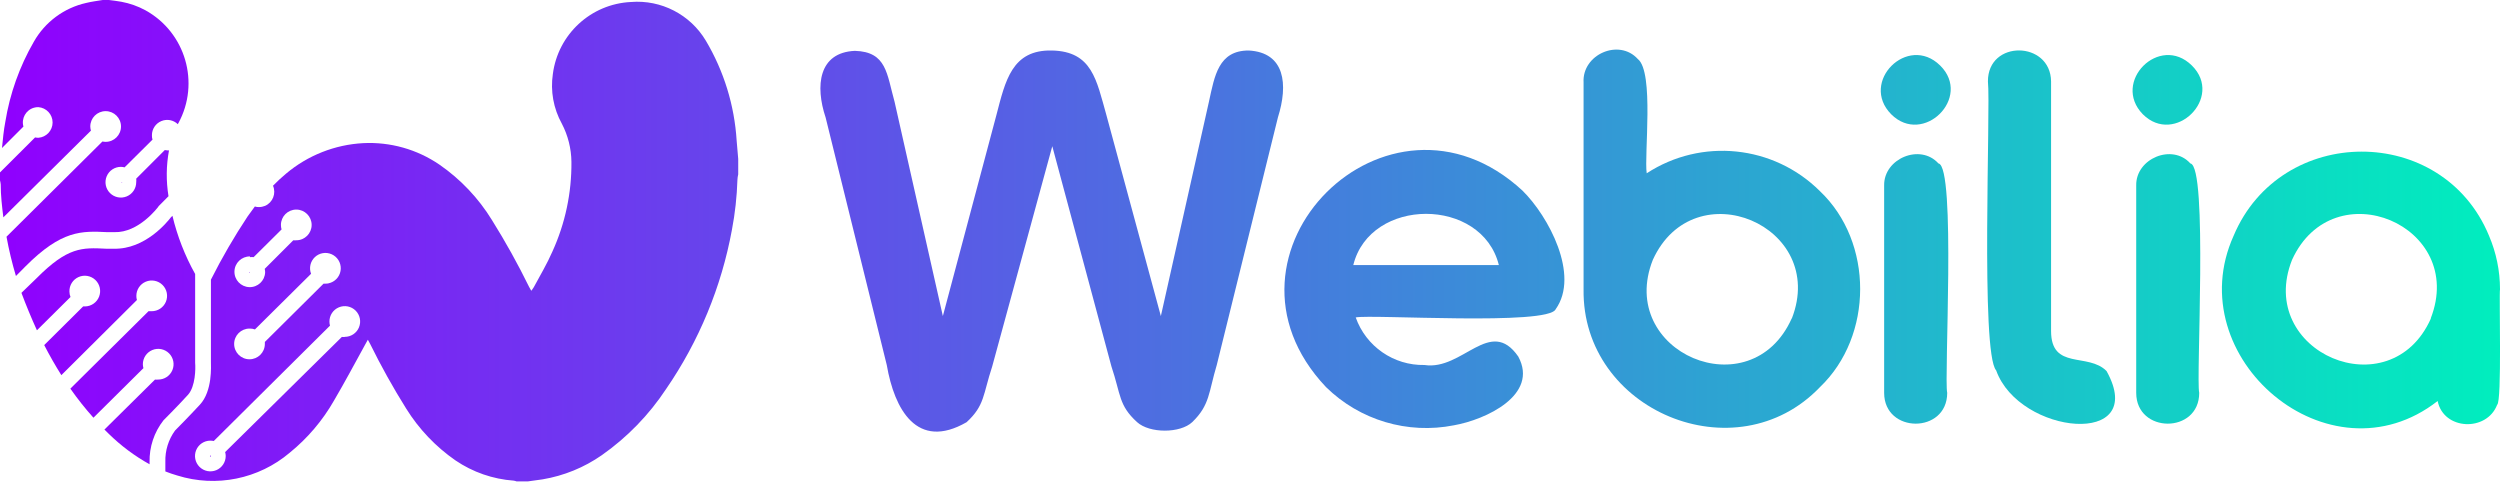
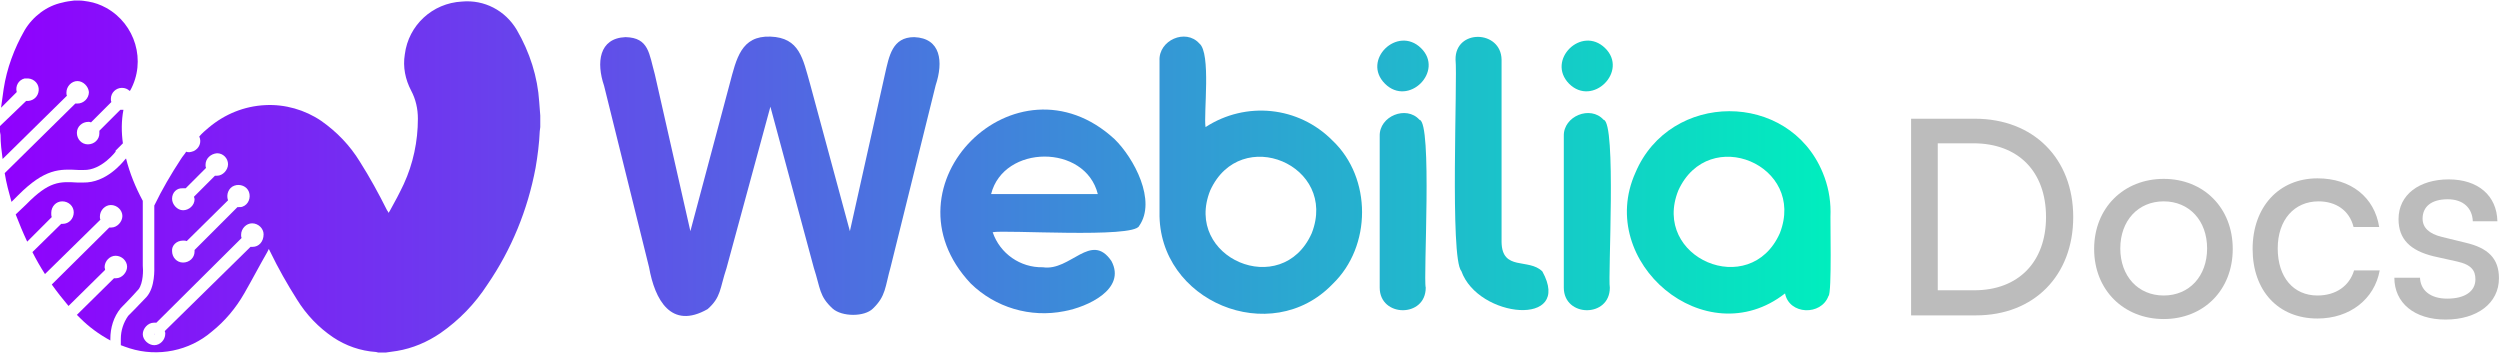
- <svg xmlns="http://www.w3.org/2000/svg" xmlns:xlink="http://www.w3.org/1999/xlink" id="Layer_1" data-name="Layer 1" viewBox="0 0 350 67.39">
-   <defs>
-     <style>.cls-1{fill:url(#linear-gradient);}.cls-2{fill:url(#linear-gradient-2);}.cls-3{fill:url(#linear-gradient-3);}.cls-4{fill:url(#linear-gradient-4);}.cls-5{fill:url(#linear-gradient-5);}.cls-6{fill:url(#linear-gradient-6);}.cls-7{fill:url(#linear-gradient-7);}.cls-8{fill:url(#linear-gradient-8);}.cls-9{fill:url(#linear-gradient-9);}.cls-10{fill:url(#linear-gradient-10);}.cls-11{fill:url(#linear-gradient-11);}.cls-12{fill:url(#linear-gradient-12);}.cls-13{fill:url(#linear-gradient-15);}</style>
-     <linearGradient id="linear-gradient" y1="82.47" x2="349.99" y2="82.47" gradientTransform="matrix(1, 0, 0, -1, 0, 101.79)" gradientUnits="userSpaceOnUse">
-       <stop offset="0" stop-color="#9000fe" />
-       <stop offset="1" stop-color="#00eebe" />
-     </linearGradient>
-     <linearGradient id="linear-gradient-2" x1="0.01" y1="54.21" x2="350" y2="54.21" xlink:href="#linear-gradient" />
-     <linearGradient id="linear-gradient-3" x1="0.01" y1="76.23" x2="350" y2="76.23" xlink:href="#linear-gradient" />
-     <linearGradient id="linear-gradient-4" x1="0.01" y1="63.67" x2="350" y2="63.67" xlink:href="#linear-gradient" />
-     <linearGradient id="linear-gradient-5" x1="0.01" y1="67.96" x2="350" y2="67.96" xlink:href="#linear-gradient" />
-     <linearGradient id="linear-gradient-6" x1="0.01" y1="37.94" x2="350" y2="37.94" xlink:href="#linear-gradient" />
-     <linearGradient id="linear-gradient-7" x1="0.01" y1="68.05" x2="350" y2="68.05" xlink:href="#linear-gradient" />
-     <linearGradient id="linear-gradient-8" x1="0.01" y1="61.34" x2="350" y2="61.34" xlink:href="#linear-gradient" />
-     <linearGradient id="linear-gradient-9" x1="0.01" y1="68.36" x2="350" y2="68.36" xlink:href="#linear-gradient" />
-     <linearGradient id="linear-gradient-10" x1="0.01" y1="89.25" x2="350" y2="89.25" xlink:href="#linear-gradient" />
-     <linearGradient id="linear-gradient-11" x1="0.01" y1="61.33" x2="350" y2="61.33" xlink:href="#linear-gradient" />
-     <linearGradient id="linear-gradient-12" x1="0.01" y1="68.59" x2="350" y2="68.59" xlink:href="#linear-gradient" />
-     <linearGradient id="linear-gradient-15" x1="0.01" y1="61.21" x2="350" y2="61.21" xlink:href="#linear-gradient" />
-   </defs>
-   <path class="cls-1" d="M15,32.5l1,0c3.44.12,6.11-3.5,6.14-3.53l.05-.08.05-.06,1.35-1.36a18.65,18.65,0,0,1,.07-6.41h-.17a2.68,2.68,0,0,1-.42-.05l-4,4a2.07,2.07,0,0,1,0,.5,2.15,2.15,0,1,1-2.14-2.15h0a2.24,2.24,0,0,1,.51.07l3.91-3.88a1.91,1.91,0,0,1-.08-.63,2.14,2.14,0,0,1,3.63-1.53c0-.05.05-.1.07-.14A11.68,11.68,0,0,0,20.36,1.44,11.41,11.41,0,0,0,17,.25C16.43.14,15.84.08,15.25,0h-.87c-.77.13-1.55.22-2.31.41A11.23,11.23,0,0,0,4.74,5.84a32.92,32.92,0,0,0-4,11.24C.51,18.28.4,19.5.28,20.72l3-3a2.14,2.14,0,0,1,1.48-2.64,2,2,0,0,1,.6-.08,2.15,2.15,0,0,1,0,4.29,2.3,2.3,0,0,1-.45-.05L0,24.14v1.11a3.45,3.45,0,0,1,.1.56c0,1.56.18,3.1.37,4.62L12.73,18.29a2.26,2.26,0,0,1-.09-.58,2.15,2.15,0,1,1,2.15,2.15h0a2.3,2.3,0,0,1-.45-.05L.91,33.14a51.77,51.77,0,0,0,1.32,5.5l1.32-1.33C8.64,32.19,11.45,32.33,15,32.5Z" />
-   <path class="cls-2" d="M27.32,50.81V50.7c0-.06,0-6,0-11.34v-1h0a31.88,31.88,0,0,1-3.18-8.15l-.22.22c-.47.62-3.6,4.51-8,4.39l-1.07,0c-3.36-.17-5.38-.26-9.76,4.16L3,41Q4,43.67,5.17,46.24l4.7-4.66a2.07,2.07,0,0,1-.15-.77,2.15,2.15,0,1,1,2.2,2.09h-.28L6.19,48.31q1.11,2.16,2.4,4.21L19.17,42a1.87,1.87,0,0,1-.08-.57,2.15,2.15,0,1,1,2.14,2.14h0a3.27,3.27,0,0,1-.44,0L9.85,54.41a43.69,43.69,0,0,0,3.23,4.07l7-6.94A2.18,2.18,0,0,1,20,51a2.15,2.15,0,1,1,2.14,2.14h0a2.2,2.2,0,0,1-.44,0l-7.08,7,.57.56A26.66,26.66,0,0,0,20.94,65v-.3a9.15,9.15,0,0,1,1.95-5.86v0s1.89-1.88,3.44-3.58C27.37,54.08,27.39,51.59,27.32,50.81Z" />
-   <path class="cls-3" d="M17,25.53a.09.09,0,0,0,.08.08h.05L17,25.5S17,25.52,17,25.53Z" />
-   <path class="cls-4" d="M35,38.17H35l-.1-.11a.09.09,0,0,0,0,.11Z" />
-   <path class="cls-5" d="M98.82,5.7A11.17,11.17,0,0,0,88.32.28,11.58,11.58,0,0,0,77.4,10.36a11,11,0,0,0,1.25,6.94A11.85,11.85,0,0,1,80,22.67a29.63,29.63,0,0,1-2.66,12.54c-.75,1.73-1.73,3.36-2.61,5-.08.15-.2.28-.35.5-.13-.23-.23-.39-.31-.55a103.73,103.73,0,0,0-5.19-9.34,25.93,25.93,0,0,0-7.37-7.78,17.36,17.36,0,0,0-10.67-3,18.28,18.28,0,0,0-10.78,4.26A24.24,24.24,0,0,0,38.22,26a2.15,2.15,0,0,1-1.11,2.82,2.26,2.26,0,0,1-.85.17,1.63,1.63,0,0,1-.58-.08c-.34.45-.67.91-1,1.37a86,86,0,0,0-5.15,8.87h0V50.65c0,.56.24,4.08-1.54,6-1.48,1.6-3.26,3.4-3.48,3.62a7.08,7.08,0,0,0-1.36,4.39V66c.54.21,1.1.41,1.67.57a16.65,16.65,0,0,0,15.74-3.19,26,26,0,0,0,6.2-7.3c1.53-2.6,2.94-5.26,4.39-7.89l.35-.63.31.57a101.94,101.94,0,0,0,5.06,9.08,24.72,24.72,0,0,0,6.9,7.25,16.66,16.66,0,0,0,8.15,2.83,1.91,1.91,0,0,1,.41.11h1.54c.7-.1,1.39-.18,2.09-.29a20.43,20.43,0,0,0,8.3-3.39,34.63,34.63,0,0,0,9-9.27,57.71,57.71,0,0,0,9.21-22.28,44.74,44.74,0,0,0,.77-7c0-.26.06-.51.11-.76V22.25c-.07-.86-.14-1.71-.22-2.57A31.18,31.18,0,0,0,98.82,5.7ZM35,36a2.21,2.21,0,0,1,.51,0l3.91-3.88a2.23,2.23,0,0,1-.09-.63,2.15,2.15,0,1,1,2.15,2.15h0a1.93,1.93,0,0,1-.42,0l-4,4a2.07,2.07,0,0,1,.06.5A2.15,2.15,0,1,1,35,35.9h0Zm0,10a2,2,0,0,1,.69.12l7.86-7.79a2.15,2.15,0,1,1,2.77,1.24,1.89,1.89,0,0,1-.78.14H45.3l-8.22,8.16a1.5,1.5,0,0,1,0,.3A2.15,2.15,0,1,1,34.92,46h0Zm13.3,1.17a2.18,2.18,0,0,1-.44,0L31.52,63.29a2,2,0,0,1,.08.54,2.15,2.15,0,1,1-2.15-2.14h0a2.61,2.61,0,0,1,.48.05L46.2,45.59a2.24,2.24,0,0,1-.08-.57,2.15,2.15,0,1,1,2.14,2.14h0Z" />
-   <path class="cls-6" d="M29.46,63.78a.07.07,0,0,0-.07.07.08.08,0,0,0,.07.08.09.09,0,0,0,.08-.08A.08.08,0,0,0,29.46,63.78Z" />
-   <path class="cls-7" d="M174.81,7.07c-4.23,0-4.77,3.57-5.55,7.13l-6.74,30.05L154.9,16.13c-1.4-4.95-2-8.93-7.62-9.06s-6.53,4.24-7.79,9.06L132,44.25l-6.76-30c-1.1-3.91-1.09-7-5.55-7.13-5.11.22-5.58,4.92-4.1,9.34l8.56,34.65c1.06,6.18,4.22,12,11.17,8,2.56-2.35,2.29-3.88,3.58-7.78l8.42-30.86L155.6,51.3c1.34,4,1,5.43,3.58,7.79,1.76,1.61,6.07,1.59,7.74,0,2.47-2.39,2.27-4.13,3.43-8l8.56-34.66C180.36,11.84,179.92,7.34,174.81,7.07Z" />
-   <path class="cls-8" d="M185.64,54.19a20,20,0,0,0,17.92,5.35c4.42-.78,11.91-4.23,9-9.62-3.93-5.68-7.8,2-13.14,1.18a10,10,0,0,1-9.62-6.66c2.21-.46,27,1.19,28-1.16,3.39-4.77-1-13-4.66-16.6C194.31,9.31,168,35.55,185.64,54.19Zm3.82-17.08c2.36-9.55,18-9.57,20.38,0Z" />
-   <path class="cls-9" d="M230.54,24.26c-.38-2.51,1.07-14.19-1.25-16-2.64-2.91-7.81-.63-7.59,3.28V40.49c-.26,17,21.32,26,33.09,13.71,7.49-7.15,7.53-20.31,0-27.44A19.37,19.37,0,0,0,230.54,24.26Zm20.3,20.32c-5.72,12.79-24.57,4.74-19.44-8.21,5.78-12.67,24.5-4.76,19.46,8.21Z" />
-   <path class="cls-10" d="M264.77,16c4.47,4.46,11.39-2.36,6.85-6.83S260.3,11.47,264.77,16Z" />
-   <path class="cls-11" d="M271.38,22.88c-2.55-2.83-7.67-.68-7.6,3.09V55c0,5.73,8.82,5.77,8.83,0C272.14,53.15,273.87,23.27,271.38,22.88Z" />
-   <path class="cls-12" d="M287.15,46.35V11.4c-.06-5.7-8.87-5.87-8.84,0,.4,3.65-1.06,38,1.15,40.45,3.24,9.08,21.42,10.84,15.46.1C292.34,49.32,287.16,51.87,287.15,46.35Z" />
-   <path class="cls-10" d="M300,16c4.47,4.46,11.39-2.36,6.86-6.83S295.58,11.47,300,16Z" />
-   <path class="cls-11" d="M306.65,22.88c-2.54-2.83-7.66-.68-7.58,3.09V55c0,5.73,8.82,5.77,8.82,0C307.42,53.15,309.14,23.27,306.65,22.88Z" />
-   <path class="cls-13" d="M350,40.49A19.06,19.06,0,0,0,348.46,33c-6.5-15.74-29.16-15.65-35.75,0C305,50.06,326.1,68,341.27,56.14c.83,4.11,6.87,4.34,8.33.53C350.29,56.2,349.85,41.48,350,40.49Zm-9.67,4.09c-5.69,12.8-24.58,4.73-19.44-8.21C326.67,23.71,345.37,31.57,340.3,44.58Z" />
+ <svg xmlns="http://www.w3.org/2000/svg" id="Layer_1" x="0px" y="0px" viewBox="0 0 478 67.4" style="enable-background:new 0 0 478 67.4;" xml:space="preserve">
+   <style type="text/css">	.st0{fill:url(#SVGID_1_);}	.st1{fill:url(#SVGID_00000072281055666195811700000006545394662310769576_);}	.st2{fill:url(#SVGID_00000172419823559959722530000009467861574131271836_);}	.st3{fill:url(#SVGID_00000124854854669521208080000001413154939560365954_);}	.st4{fill:url(#SVGID_00000104665387544193606980000006460827954726453913_);}	.st5{fill:url(#SVGID_00000002374098123690418740000004421046563776596405_);}	.st6{fill:url(#SVGID_00000081614372216798275630000009261266531691029432_);}	.st7{fill:url(#SVGID_00000092442806033338742900000013847024055983613593_);}	.st8{fill:url(#SVGID_00000033342138518234075740000011757908263865456530_);}	.st9{fill:url(#SVGID_00000130622420584000465070000008171529100129934220_);}	.st10{fill:url(#SVGID_00000053518158562564135320000009717542490896007842_);}	.st11{fill:url(#SVGID_00000157276742933307788220000003091263615079283630_);}	.st12{fill:url(#SVGID_00000081614425363879375870000006069117688010100623_);}	.st13{fill:url(#SVGID_00000008829994378720696470000014067151706110774663_);}	.st14{fill:url(#SVGID_00000042723341541863905160000004491278084873940126_);}	.st15{fill:#BCBCBC;}</style>
+   <linearGradient id="SVGID_1_" gradientUnits="userSpaceOnUse" x1="0" y1="759.42" x2="349.99" y2="759.42" gradientTransform="matrix(1 0 0 1 0 -740.1)">
+     <stop offset="0" style="stop-color:#9000FE" />
+     <stop offset="1" style="stop-color:#00EEBE" />
+   </linearGradient>
+   <path class="st0" d="M15,32.5h1c3.4,0.1,6.1-3.5,6.1-3.5l0-0.1l0-0.1l1.4-1.4c-0.3-2.1-0.3-4.3,0.1-6.4h-0.2c-0.1,0-0.3,0-0.4,0 l-4,4c0,0.2,0,0.3,0,0.5c0,1.2-1,2.1-2.2,2.1c-1.2,0-2.1-1-2.1-2.2s1-2.1,2.2-2.1c0,0,0,0,0,0l0,0c0.2,0,0.3,0,0.5,0.1l3.9-3.9 c-0.1-0.2-0.1-0.4-0.1-0.6c0-1.2,1-2.1,2.1-2.1c0.6,0,1.1,0.2,1.5,0.6c0,0,0-0.1,0.1-0.1c3.1-5.6,1-12.7-4.6-15.8 c-1.1-0.6-2.2-1-3.4-1.2c-0.6-0.1-1.2-0.2-1.8-0.2h-0.9c-0.8,0.1-1.6,0.2-2.3,0.4C9,1.1,6.3,3.1,4.7,5.8c-2,3.5-3.4,7.3-4,11.2 c-0.2,1.2-0.3,2.4-0.5,3.6l3-3c-0.3-1.1,0.3-2.3,1.5-2.6c0,0,0,0,0,0C5,15,5.2,15,5.4,15c1.2,0.1,2.1,1.1,2,2.3 c-0.1,1.1-0.9,1.9-2,2c-0.2,0-0.3,0-0.4,0L0,24.1v1.1c0,0.2,0.1,0.4,0.1,0.6c0,1.6,0.2,3.1,0.4,4.6l12.3-12.1 c-0.1-0.2-0.1-0.4-0.1-0.6c0-1.2,1-2.2,2.1-2.2s2.1,1,2.2,2.1c0,1.2-1,2.2-2.2,2.2h0l0,0c-0.2,0-0.3,0-0.4,0L0.9,33.1 c0.3,1.9,0.8,3.7,1.3,5.5l1.3-1.3C8.6,32.2,11.4,32.3,15,32.5z" />
+   <linearGradient id="SVGID_00000182515115453535265420000012838000713131118777_" gradientUnits="userSpaceOnUse" x1="1.000000e-02" y1="787.705" x2="350" y2="787.705" gradientTransform="matrix(1 0 0 1 0 -740.1)">
+     <stop offset="0" style="stop-color:#9000FE" />
+     <stop offset="1" style="stop-color:#00EEBE" />
+   </linearGradient>
+   <path style="fill:url(#SVGID_00000182515115453535265420000012838000713131118777_);" d="M27.3,50.8v-0.1c0-0.1,0-6,0-11.3v-1l0,0 c-1.4-2.6-2.5-5.3-3.2-8.1l-0.2,0.2c-0.5,0.6-3.6,4.5-8,4.4h-1.1c-3.4-0.2-5.4-0.3-9.8,4.2L3,41c0.7,1.8,1.4,3.5,2.2,5.2l4.7-4.7 c-0.1-0.2-0.1-0.5-0.1-0.8c0-1.2,0.9-2.2,2.1-2.2c1.2,0,2.2,0.9,2.2,2.1s-0.9,2.2-2.1,2.2c0,0,0,0,0,0h-0.3l-5.5,5.4 c0.7,1.4,1.5,2.8,2.4,4.2L19.2,42c-0.1-0.2-0.1-0.4-0.1-0.6c0-1.2,1-2.2,2.1-2.2c1.2,0,2.2,1,2.2,2.1s-1,2.2-2.1,2.2c0,0,0,0,0,0 l0,0c-0.1,0-0.3,0-0.4,0L9.9,54.4c1,1.4,2.1,2.8,3.2,4.1l7-6.9c0-0.2-0.1-0.4-0.1-0.5c0-1.2,1-2.2,2.1-2.2c1.2,0,2.2,1,2.2,2.1 s-1,2.2-2.1,2.2c0,0,0,0,0,0l0,0c-0.1,0-0.3,0-0.4,0l-7.1,7l0.6,0.6c1.7,1.7,3.6,3.1,5.8,4.3v-0.3c0-2.1,0.6-4.2,2-5.9l0,0 c0,0,1.9-1.9,3.4-3.6C27.4,54.1,27.4,51.6,27.3,50.8z" />
+   <linearGradient id="SVGID_00000140014431302175858750000000481272321929078406_" gradientUnits="userSpaceOnUse" x1="1.000000e-02" y1="765.655" x2="350" y2="765.655" gradientTransform="matrix(1 0 0 1 0 -740.1)">
+     <stop offset="0" style="stop-color:#9000FE" />
+     <stop offset="1" style="stop-color:#00EEBE" />
+   </linearGradient>
+   <path style="fill:url(#SVGID_00000140014431302175858750000000481272321929078406_);" d="M17,25.5C17,25.6,17,25.6,17,25.5l0.1,0.1 L17,25.5C17,25.5,17,25.5,17,25.5z" />
+   <linearGradient id="SVGID_00000093855833618700551270000003620214872566438026_" gradientUnits="userSpaceOnUse" x1="1.000000e-02" y1="778.215" x2="350" y2="778.215" gradientTransform="matrix(1 0 0 1 0 -740.1)">
+     <stop offset="0" style="stop-color:#9000FE" />
+     <stop offset="1" style="stop-color:#00EEBE" />
+   </linearGradient>
+   <path style="fill:url(#SVGID_00000093855833618700551270000003620214872566438026_);" d="M35,38.2L35,38.2l-0.1-0.1 C34.9,38.1,34.9,38.1,35,38.2L35,38.2z" />
+   <linearGradient id="SVGID_00000016785976919569515860000003344393445449819265_" gradientUnits="userSpaceOnUse" x1="1.000000e-02" y1="773.922" x2="350" y2="773.922" gradientTransform="matrix(1 0 0 1 0 -740.1)">
+     <stop offset="0" style="stop-color:#9000FE" />
+     <stop offset="1" style="stop-color:#00EEBE" />
+   </linearGradient>
+   <path style="fill:url(#SVGID_00000016785976919569515860000003344393445449819265_);" d="M98.8,5.7C96.6,2,92.6-0.1,88.3,0.3 c-5.6,0.3-10.2,4.5-10.9,10.1c-0.4,2.4,0.1,4.8,1.2,6.9c0.9,1.7,1.3,3.5,1.3,5.4c0,4.3-0.9,8.6-2.7,12.5c-0.8,1.7-1.7,3.4-2.6,5 c-0.1,0.2-0.2,0.3-0.3,0.5c-0.1-0.2-0.2-0.4-0.3-0.5c-1.6-3.2-3.3-6.3-5.2-9.3c-1.9-3.1-4.4-5.7-7.4-7.8c-3.1-2.1-6.9-3.2-10.7-3 c-4,0.2-7.7,1.7-10.8,4.3c-0.6,0.5-1.3,1.1-1.8,1.7c0.5,1.1,0,2.3-1.1,2.8c-0.3,0.1-0.6,0.2-0.8,0.2c-0.2,0-0.4,0-0.6-0.1 c-0.3,0.5-0.7,0.9-1,1.4c-1.9,2.9-3.6,5.8-5.1,8.9l0,0v11.5c0,0.6,0.2,4.1-1.5,6c-1.5,1.6-3.3,3.4-3.5,3.6c-0.9,1.3-1.4,2.8-1.4,4.4 V66c0.5,0.2,1.1,0.4,1.7,0.6c5.4,1.7,11.4,0.5,15.7-3.2c2.5-2,4.6-4.5,6.2-7.3c1.5-2.6,2.9-5.3,4.4-7.9l0.3-0.6l0.3,0.6 c1.5,3.1,3.2,6.1,5.1,9.1c1.8,2.9,4.1,5.3,6.9,7.2c2.4,1.6,5.2,2.6,8.2,2.8c0.1,0,0.3,0.1,0.4,0.1h1.5c0.7-0.1,1.4-0.2,2.1-0.3 c3-0.5,5.8-1.7,8.3-3.4c3.6-2.5,6.6-5.6,9-9.3c4.6-6.7,7.7-14.3,9.2-22.3c0.4-2.3,0.7-4.7,0.8-7c0-0.3,0.1-0.5,0.1-0.8v-2.2 c-0.1-0.9-0.1-1.7-0.2-2.6C102.8,14.7,101.3,10,98.8,5.7z M35,36c0.2,0,0.3,0,0.5,0l3.9-3.9c-0.1-0.2-0.1-0.4-0.1-0.6 c0-1.2,1-2.1,2.2-2.2c1.2,0,2.1,1,2.1,2.1s-1,2.2-2.1,2.2l0,0c-0.1,0-0.3,0-0.4,0l-4,4c0,0.2,0.1,0.3,0.1,0.5c0,1.2-1.1,2.1-2.2,2.1 s-2.1-1.1-2.1-2.2C32.9,36.8,33.8,35.9,35,36L35,36L35,36z M35,46c0.2,0,0.5,0,0.7,0.1l7.9-7.8c-0.4-1.1,0.1-2.4,1.2-2.8 c1.1-0.4,2.4,0.1,2.8,1.2c0.4,1.1-0.1,2.4-1.2,2.8c0,0,0,0,0,0c-0.2,0.1-0.5,0.1-0.8,0.1h-0.2l-8.2,8.2c0,0.1,0,0.2,0,0.3 c0,1.2-1,2.1-2.2,2.1c-1.2,0-2.1-1-2.1-2.2C32.8,47,33.7,46,35,46L35,46L35,46z M48.3,47.2c-0.1,0-0.3,0-0.4,0L31.5,63.3 c0.1,0.2,0.1,0.4,0.1,0.5c0,1.2-1,2.2-2.1,2.2s-2.2-1-2.2-2.1s1-2.2,2.1-2.2c0,0,0,0,0,0l0,0c0.2,0,0.3,0,0.5,0l16.3-16.2 c-0.1-0.2-0.1-0.4-0.1-0.6c0-1.2,1-2.2,2.1-2.2c1.2,0,2.2,1,2.2,2.1C50.4,46.2,49.5,47.2,48.3,47.2C48.3,47.2,48.3,47.2,48.3,47.2 L48.3,47.2L48.3,47.2z" />
+   <linearGradient id="SVGID_00000036249559640223666180000007615191191453023387_" gradientUnits="userSpaceOnUse" x1="1.000000e-02" y1="803.955" x2="350" y2="803.955" gradientTransform="matrix(1 0 0 1 0 -740.1)">
+     <stop offset="0" style="stop-color:#9000FE" />
+     <stop offset="1" style="stop-color:#00EEBE" />
+   </linearGradient>
+   <path style="fill:url(#SVGID_00000036249559640223666180000007615191191453023387_);" d="M29.5,63.8C29.4,63.8,29.4,63.8,29.5,63.8 c-0.1,0.1,0,0.1,0,0.2C29.5,63.9,29.5,63.9,29.5,63.8C29.5,63.8,29.5,63.8,29.5,63.8z" />
+   <linearGradient id="SVGID_00000017485115324280586920000005023571441214536589_" gradientUnits="userSpaceOnUse" x1="1.000000e-02" y1="773.847" x2="350" y2="773.847" gradientTransform="matrix(1 0 0 1 0 -740.1)">
+     <stop offset="0" style="stop-color:#9000FE" />
+     <stop offset="1" style="stop-color:#00EEBE" />
+   </linearGradient>
+   <path style="fill:url(#SVGID_00000017485115324280586920000005023571441214536589_);" d="M174.8,7.1c-4.2,0-4.8,3.6-5.6,7.1l-6.7,30 l-7.6-28.1c-1.4-4.9-2-8.9-7.6-9.1s-6.5,4.2-7.8,9.1L132,44.2l-6.8-30c-1.1-3.9-1.1-7-5.6-7.1c-5.1,0.2-5.6,4.9-4.1,9.3l8.6,34.7 c1.1,6.2,4.2,12,11.2,8c2.6-2.3,2.3-3.9,3.6-7.8l8.4-30.9l8.3,30.8c1.3,4,1,5.4,3.6,7.8c1.8,1.6,6.1,1.6,7.7,0 c2.5-2.4,2.3-4.1,3.4-8l8.6-34.7C180.4,11.8,179.9,7.3,174.8,7.1z" />
+   <linearGradient id="SVGID_00000119094530646884203080000008323920110013142452_" gradientUnits="userSpaceOnUse" x1="1.000000e-02" y1="780.559" x2="350" y2="780.559" gradientTransform="matrix(1 0 0 1 0 -740.1)">
+     <stop offset="0" style="stop-color:#9000FE" />
+     <stop offset="1" style="stop-color:#00EEBE" />
+   </linearGradient>
+   <path style="fill:url(#SVGID_00000119094530646884203080000008323920110013142452_);" d="M185.6,54.2c4.7,4.6,11.4,6.6,17.9,5.3 c4.4-0.8,11.9-4.2,9-9.6c-3.9-5.7-7.8,2-13.1,1.2c-4.3,0.1-8.2-2.6-9.6-6.7c2.2-0.5,27,1.2,28-1.2c3.4-4.8-1-13-4.7-16.6 C194.3,9.3,168,35.5,185.6,54.2z M189.5,37.1c2.4-9.5,18-9.6,20.4,0H189.5z" />
+   <linearGradient id="SVGID_00000176031165544067469350000014519469060367149963_" gradientUnits="userSpaceOnUse" x1="1.000000e-02" y1="773.519" x2="350" y2="773.519" gradientTransform="matrix(1 0 0 1 0 -740.1)">
+     <stop offset="0" style="stop-color:#9000FE" />
+     <stop offset="1" style="stop-color:#00EEBE" />
+   </linearGradient>
+   <path style="fill:url(#SVGID_00000176031165544067469350000014519469060367149963_);" d="M230.5,24.3c-0.4-2.5,1.1-14.2-1.2-16 c-2.6-2.9-7.8-0.6-7.6,3.3v29c-0.3,17,21.3,26,33.1,13.7c7.5-7.2,7.5-20.3,0-27.4C248.3,20.3,238.2,19.3,230.5,24.3z M250.8,44.6 c-5.7,12.8-24.6,4.7-19.4-8.2C237.2,23.7,255.9,31.6,250.8,44.6L250.8,44.6z" />
+   <linearGradient id="SVGID_00000127007963292729250070000004955091820351506344_" gradientUnits="userSpaceOnUse" x1="1.000000e-02" y1="752.679" x2="350" y2="752.679" gradientTransform="matrix(1 0 0 1 0 -740.1)">
+     <stop offset="0" style="stop-color:#9000FE" />
+     <stop offset="1" style="stop-color:#00EEBE" />
+   </linearGradient>
+   <path style="fill:url(#SVGID_00000127007963292729250070000004955091820351506344_);" d="M264.8,16c4.5,4.5,11.4-2.4,6.9-6.8 S260.3,11.5,264.8,16z" />
+   <linearGradient id="SVGID_00000013904141050389497260000012346387699026993071_" gradientUnits="userSpaceOnUse" x1="1.000000e-02" y1="780.548" x2="350" y2="780.548" gradientTransform="matrix(1 0 0 1 0 -740.1)">
+     <stop offset="0" style="stop-color:#9000FE" />
+     <stop offset="1" style="stop-color:#00EEBE" />
+   </linearGradient>
+   <path style="fill:url(#SVGID_00000013904141050389497260000012346387699026993071_);" d="M271.4,22.9c-2.5-2.8-7.7-0.7-7.6,3.1v29 c0,5.7,8.8,5.8,8.8,0C272.1,53.2,273.9,23.3,271.4,22.9z" />
+   <linearGradient id="SVGID_00000051385355062229453680000016035989374142291120_" gradientUnits="userSpaceOnUse" x1="1.000000e-02" y1="773.305" x2="350" y2="773.305" gradientTransform="matrix(1 0 0 1 0 -740.1)">
+     <stop offset="0" style="stop-color:#9000FE" />
+     <stop offset="1" style="stop-color:#00EEBE" />
+   </linearGradient>
+   <path style="fill:url(#SVGID_00000051385355062229453680000016035989374142291120_);" d="M287.1,46.3V11.4c-0.1-5.7-8.9-5.9-8.8,0 c0.4,3.6-1.1,38,1.1,40.4c3.2,9.1,21.4,10.8,15.5,0.1C292.3,49.3,287.2,51.9,287.1,46.3z" />
+   <linearGradient id="SVGID_00000070810282043781048600000000425384435475334277_" gradientUnits="userSpaceOnUse" x1="1.000000e-02" y1="752.679" x2="350" y2="752.679" gradientTransform="matrix(1 0 0 1 0 -740.1)">
+     <stop offset="0" style="stop-color:#9000FE" />
+     <stop offset="1" style="stop-color:#00EEBE" />
+   </linearGradient>
+   <path style="fill:url(#SVGID_00000070810282043781048600000000425384435475334277_);" d="M300,16c4.5,4.5,11.4-2.4,6.9-6.8 S295.6,11.5,300,16z" />
+   <linearGradient id="SVGID_00000142895438456460846170000012844087151440715933_" gradientUnits="userSpaceOnUse" x1="1.000000e-02" y1="780.548" x2="350" y2="780.548" gradientTransform="matrix(1 0 0 1 0 -740.1)">
+     <stop offset="0" style="stop-color:#9000FE" />
+     <stop offset="1" style="stop-color:#00EEBE" />
+   </linearGradient>
+   <path style="fill:url(#SVGID_00000142895438456460846170000012844087151440715933_);" d="M306.6,22.9c-2.5-2.8-7.7-0.7-7.6,3.1v29 c0,5.7,8.8,5.8,8.8,0C307.4,53.2,309.1,23.3,306.6,22.9z" />
+   <linearGradient id="SVGID_00000034080095704028145660000014247388533726289043_" gradientUnits="userSpaceOnUse" x1="1.000000e-02" y1="780.699" x2="350" y2="780.699" gradientTransform="matrix(1 0 0 1 0 -740.1)">
+     <stop offset="0" style="stop-color:#9000FE" />
+     <stop offset="1" style="stop-color:#00EEBE" />
+   </linearGradient>
+   <path style="fill:url(#SVGID_00000034080095704028145660000014247388533726289043_);" d="M350,40.5c0-2.6-0.5-5.1-1.5-7.5 c-6.5-15.7-29.2-15.6-35.8,0c-7.7,17.1,13.4,35,28.6,23.1c0.8,4.1,6.9,4.3,8.3,0.5C350.3,56.2,349.9,41.5,350,40.5z M340.3,44.6 c-5.7,12.8-24.6,4.7-19.4-8.2C326.7,23.7,345.4,31.6,340.3,44.6L340.3,44.6z" />
+   <g>
+     <path class="st15" d="M365.4,60.3V22.7h12.2c11.2,0,18.8,7.6,18.8,18.8c0,11.2-7.5,18.8-18.6,18.8H365.4z M370.5,27.3v28.2h7  c8.4,0,13.7-5.4,13.7-14c0-8.7-5.3-14.1-13.9-14.1H370.5z" />
+     <path class="st15" d="M413.7,34.2c7.6,0,13.2,5.5,13.2,13.4s-5.6,13.4-13.2,13.4c-7.6,0-13.3-5.5-13.3-13.4S406.1,34.2,413.7,34.2z   M413.7,56.5c4.9,0,8.3-3.7,8.3-9c0-5.3-3.4-9-8.3-9c-4.9,0-8.3,3.7-8.3,9C405.4,52.8,408.8,56.5,413.7,56.5z" />
+     <path class="st15" d="M443.1,34.1c6.4,0,10.9,3.6,11.8,9.3H450c-0.8-3.2-3.4-4.9-6.7-4.9c-4.6,0-7.8,3.5-7.8,9c0,5.5,3,9,7.6,9  c3.5,0,6.1-1.8,7-4.8h4.9c-1,5.5-5.7,9.2-11.9,9.2c-7.5,0-12.4-5.3-12.4-13.3C430.7,39.6,435.7,34.1,443.1,34.1z" />
+     <path class="st15" d="M462.7,52.9c0,2.6,2,4.2,5.2,4.2c3.4,0,5.4-1.4,5.4-3.7c0-1.7-0.8-2.8-3.5-3.4l-4.5-1  c-4.5-1.1-6.7-3.3-6.7-7.1c0-4.7,4-7.6,9.6-7.6c5.6,0,9.2,3.1,9.3,8h-4.7c-0.1-2.5-1.8-4.2-4.8-4.2c-3.1,0-4.8,1.4-4.8,3.7  c0,1.7,1.2,2.9,3.7,3.5l4.5,1.1c4.3,1,6.4,3,6.4,6.8c0,4.8-4.2,7.9-10.2,7.9c-6,0-9.8-3.2-9.8-8H462.7z" />
+   </g>
</svg>
